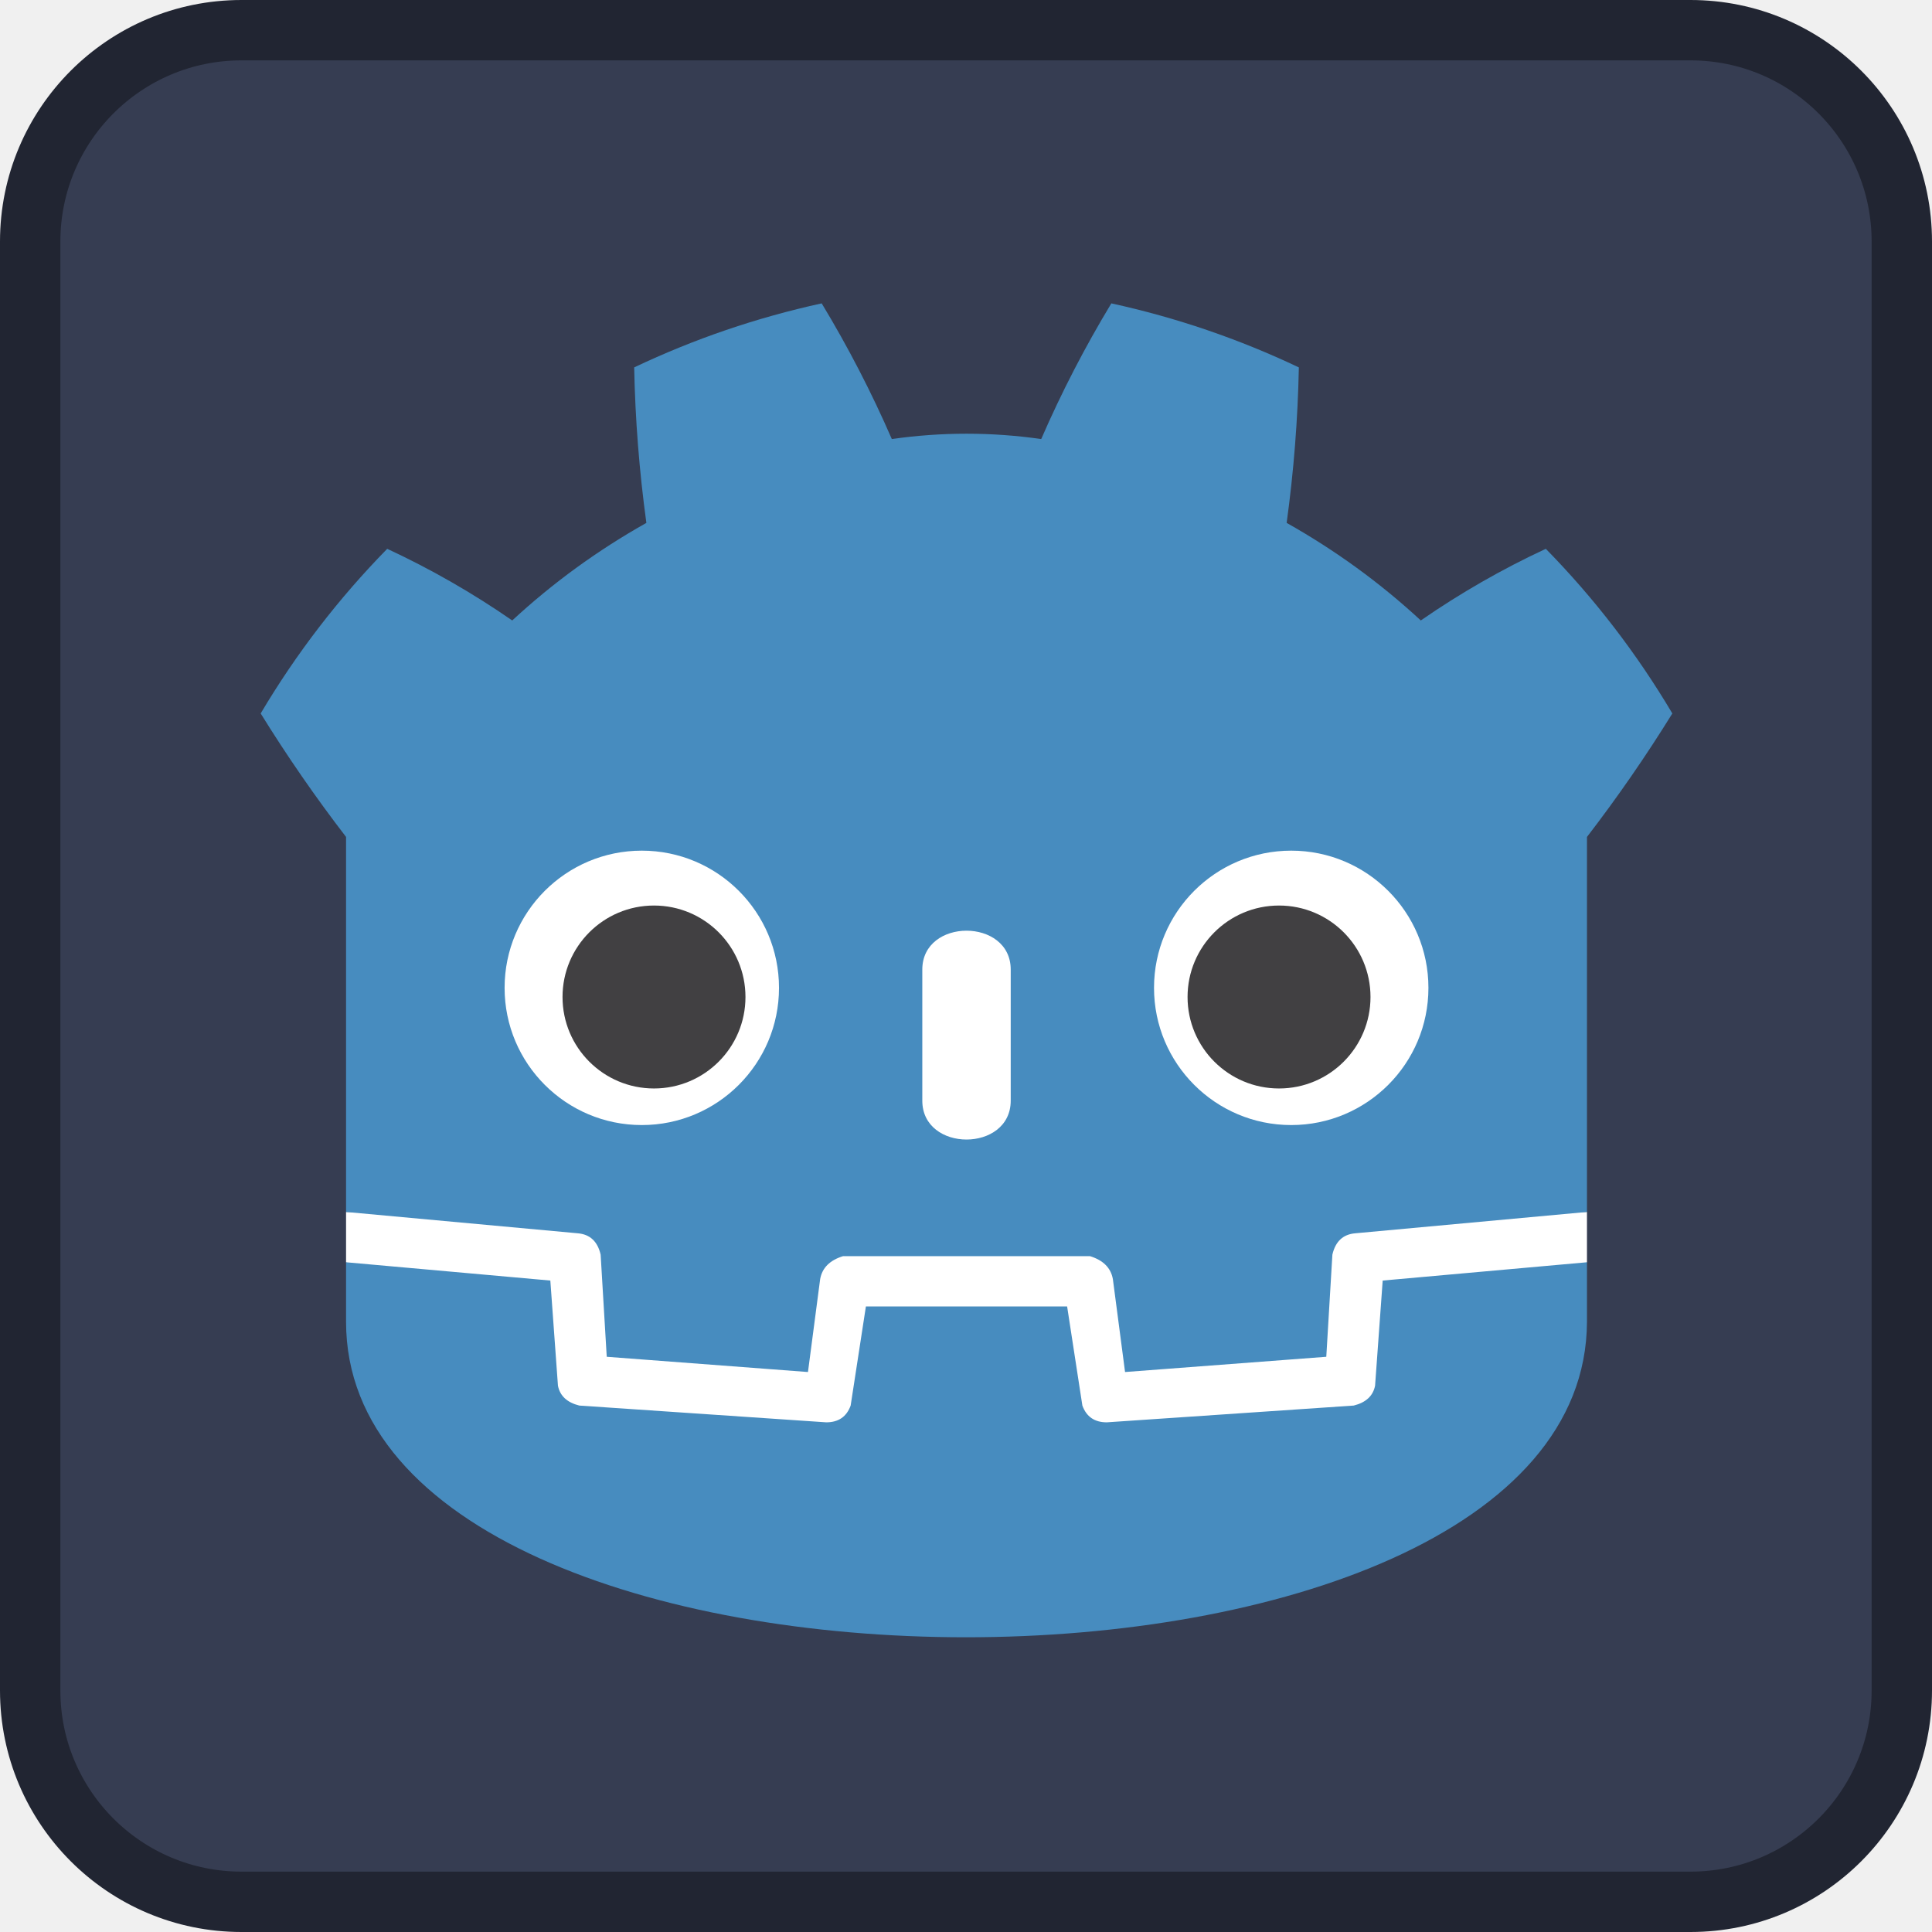
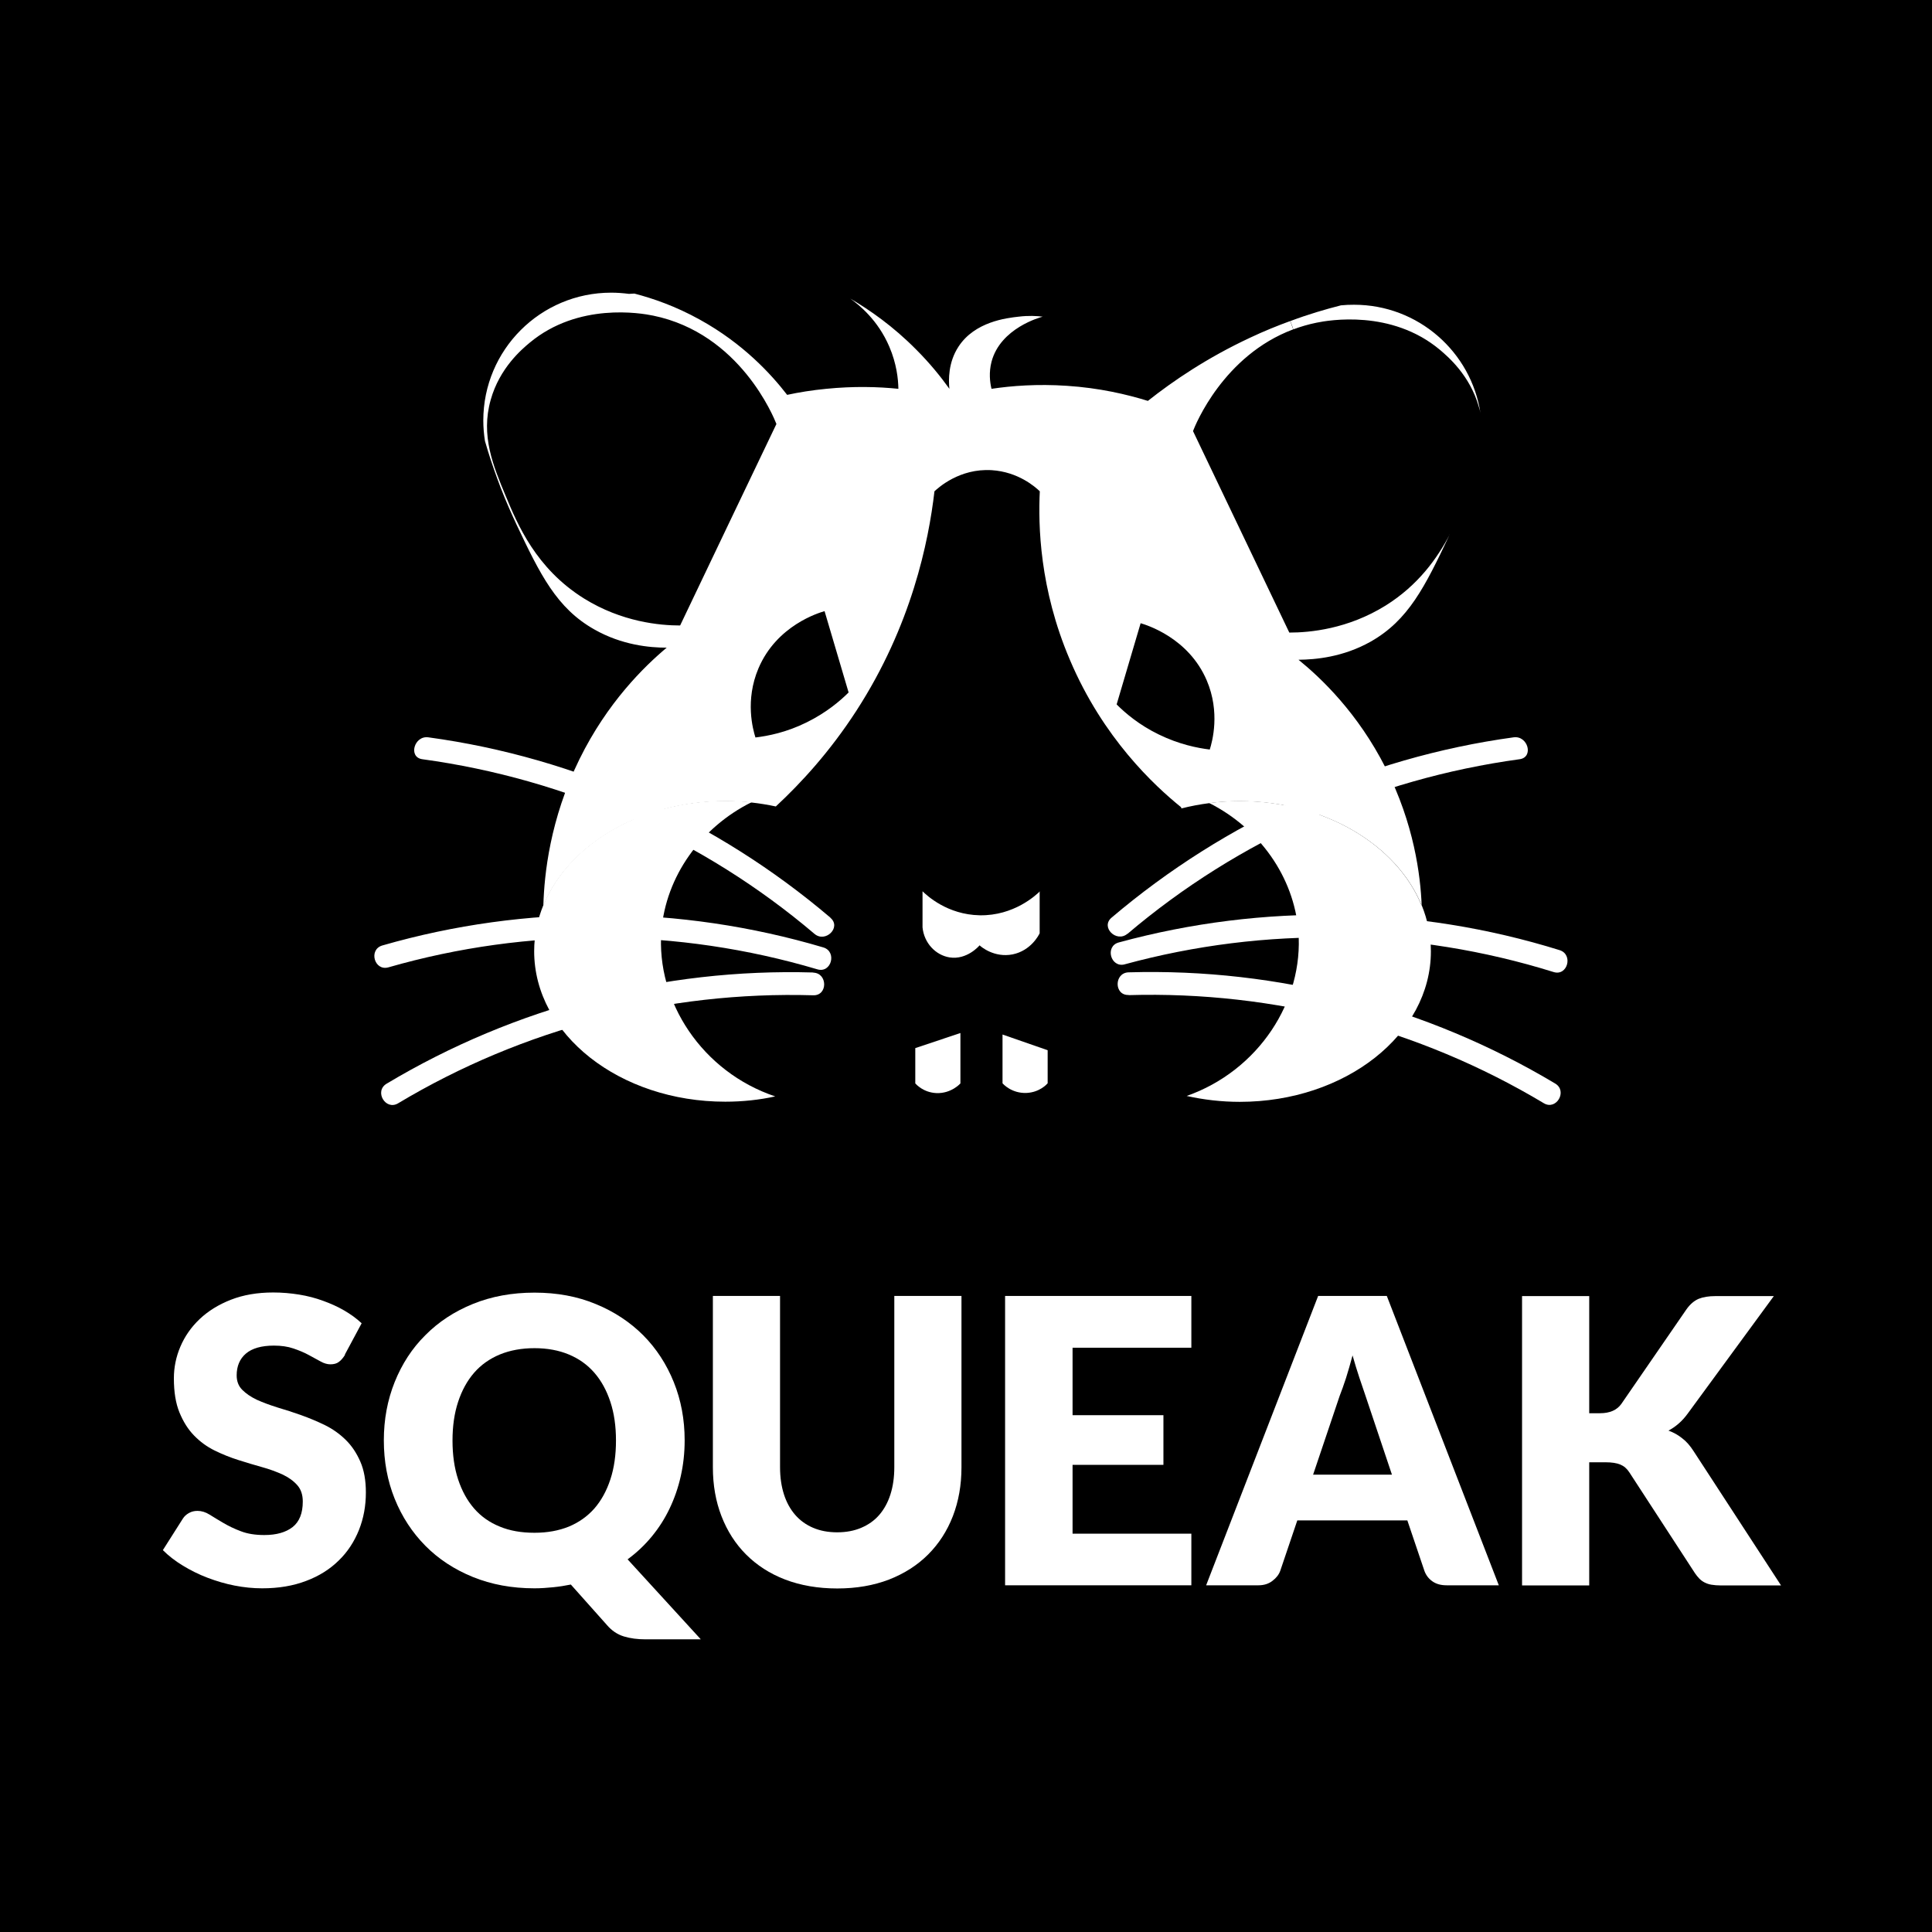
- <svg xmlns="http://www.w3.org/2000/svg" width="128" height="128">
-   <rect width="124" height="124" x="2" y="2" fill="#363d52" stroke="#212532" stroke-width="4" rx="14" />
-   <g fill="#fff" transform="translate(12.322 12.322)scale(.101)">
-     <path d="M105 673v33q407 354 814 0v-33z" />
-     <path fill="#478cbf" d="m105 673 152 14q12 1 15 14l4 67 132 10 8-61q2-11 15-15h162q13 4 15 15l8 61 132-10 4-67q3-13 15-14l152-14V427q30-39 56-81-35-59-83-108-43 20-82 47-40-37-88-64 7-51 8-102-59-28-123-42-26 43-46 89-49-7-98 0-20-46-46-89-64 14-123 42 1 51 8 102-48 27-88 64-39-27-82-47-48 49-83 108 26 42 56 81zm0 33v39c0 276 813 276 814 0v-39l-134 12-5 69q-2 10-14 13l-162 11q-12 0-16-11l-10-65H446l-10 65q-4 11-16 11l-162-11q-12-3-14-13l-5-69z" />
-     <path d="M483 600c0 34 58 34 58 0v-86c0-34-58-34-58 0z" />
-     <circle cx="725" cy="526" r="90" />
-     <circle cx="299" cy="526" r="90" />
+ <svg xmlns="http://www.w3.org/2000/svg" id="Capa_1" version="1.1" viewBox="0 0 128 128">
+   <defs>
+     <style>
+       .st0 {
+         fill: #fff;
+       }
+ 
+       .st1 {
+         fill: none;
+       }
+     </style>
+   </defs>
+   <rect width="128" height="128" />
+   <g>
+     <path class="st0" d="M22.86,89.76c-.13.21-.27.37-.41.47-.14.11-.33.16-.56.16-.2,0-.42-.06-.65-.19-.23-.13-.5-.27-.79-.43-.29-.16-.63-.3-1.01-.43s-.81-.19-1.29-.19c-.83,0-1.45.18-1.86.53s-.61.84-.61,1.44c0,.39.12.71.37.96.25.25.57.47.97.66.4.18.86.35,1.37.51.51.15,1.04.32,1.57.51.53.19,1.06.41,1.57.66.51.25.97.58,1.37.97.4.39.72.87.97,1.44.25.57.37,1.25.37,2.05,0,.89-.15,1.71-.46,2.49-.31.77-.75,1.45-1.34,2.02-.58.57-1.3,1.03-2.16,1.35-.86.33-1.83.49-2.91.49-.6,0-1.2-.06-1.82-.18-.62-.12-1.22-.3-1.8-.52-.58-.22-1.12-.49-1.63-.8-.51-.31-.95-.65-1.33-1.03l1.32-2.08c.1-.16.23-.28.41-.38.18-.1.36-.14.57-.14.26,0,.53.08.8.25.27.17.57.35.91.55.34.2.73.39,1.16.55.44.17.96.25,1.55.25.81,0,1.43-.18,1.88-.53.45-.36.67-.92.67-1.69,0-.45-.12-.81-.37-1.09-.25-.28-.57-.51-.97-.7-.4-.18-.85-.35-1.36-.49-.51-.14-1.03-.3-1.57-.47-.54-.17-1.06-.38-1.57-.63-.51-.25-.96-.58-1.36-.99-.4-.41-.72-.92-.97-1.53-.25-.61-.37-1.36-.37-2.26,0-.72.14-1.42.43-2.1.29-.68.71-1.29,1.28-1.83.56-.53,1.25-.96,2.07-1.28.82-.32,1.75-.48,2.8-.48.59,0,1.16.05,1.72.14.56.09,1.09.23,1.58.41.5.18.97.39,1.4.64s.82.53,1.16.85l-1.11,2.07Z" />
+     <path class="st0" d="M45.36,95.44c0,.82-.09,1.62-.26,2.37-.17.76-.42,1.47-.74,2.14-.32.67-.71,1.28-1.18,1.85-.47.57-1,1.07-1.6,1.51l4.85,5.3h-3.66c-.53,0-1-.06-1.43-.19-.43-.13-.81-.38-1.14-.77l-2.38-2.67c-.39.08-.78.14-1.18.18-.4.04-.81.07-1.23.07-1.49,0-2.85-.25-4.08-.75s-2.28-1.19-3.15-2.07c-.87-.88-1.55-1.92-2.03-3.11-.48-1.19-.72-2.48-.72-3.87s.24-2.67.72-3.87c.48-1.19,1.15-2.23,2.03-3.1.87-.88,1.92-1.57,3.15-2.07s2.59-.75,4.08-.75,2.85.25,4.07.76c1.22.5,2.27,1.2,3.14,2.07.87.88,1.54,1.91,2.02,3.1.48,1.19.72,2.48.72,3.85ZM40.81,95.44c0-.95-.12-1.8-.37-2.56-.25-.76-.6-1.4-1.06-1.93-.46-.53-1.02-.93-1.69-1.21-.67-.28-1.43-.42-2.28-.42s-1.62.14-2.3.42c-.67.28-1.24.68-1.7,1.21-.46.53-.81,1.17-1.06,1.93-.25.76-.37,1.61-.37,2.56s.12,1.81.37,2.57c.25.76.6,1.4,1.06,1.93.46.53,1.03.93,1.7,1.2.67.28,1.44.41,2.3.41s1.61-.14,2.28-.41c.67-.28,1.23-.68,1.69-1.2.46-.53.81-1.17,1.06-1.93s.37-1.62.37-2.57Z" />
+     <path class="st0" d="M55.46,101.52c.6,0,1.13-.1,1.6-.3s.87-.48,1.19-.85c.32-.37.57-.82.74-1.35.17-.53.26-1.13.26-1.81v-11.35h4.45v11.35c0,1.18-.19,2.25-.57,3.24-.38.98-.93,1.83-1.64,2.54-.71.71-1.57,1.26-2.59,1.66-1.02.39-2.16.59-3.43.59s-2.43-.2-3.45-.59c-1.02-.39-1.88-.95-2.59-1.66-.71-.71-1.25-1.56-1.63-2.54-.38-.98-.57-2.06-.57-3.24v-11.35h4.45v11.34c0,.68.09,1.28.26,1.81.17.53.42.98.74,1.35s.72.66,1.19.86c.47.2,1,.3,1.6.3Z" />
+     <path class="st0" d="M78.93,85.87v3.42h-7.87v4.47h6.02v3.29h-6.02v4.56h7.87v3.42h-12.34v-19.17h12.34Z" />
+     <path class="st0" d="M99.29,105.03h-3.45c-.39,0-.7-.09-.95-.27-.25-.18-.42-.41-.52-.69l-1.13-3.34h-7.29l-1.13,3.34c-.09.25-.26.47-.51.66-.25.2-.57.3-.93.3h-3.47l7.42-19.17h4.55l7.42,19.17ZM86.98,97.7h5.24l-1.76-5.25c-.11-.33-.25-.73-.4-1.18-.15-.45-.3-.94-.45-1.47-.14.54-.29,1.03-.43,1.49-.15.46-.29.85-.42,1.18l-1.76,5.22Z" />
+     <path class="st0" d="M105.29,93.63h.71c.66,0,1.13-.21,1.42-.62l4.31-6.26c.24-.34.51-.57.81-.7.3-.12.67-.18,1.11-.18h3.87l-5.68,7.75c-.2.28-.41.51-.63.7s-.44.34-.67.46c.33.12.64.29.91.51.28.21.53.5.76.86l5.79,8.89h-3.97c-.25,0-.47-.02-.65-.05-.18-.03-.34-.09-.47-.16-.13-.07-.25-.16-.34-.26-.1-.1-.19-.22-.28-.35l-4.34-6.67c-.16-.25-.36-.42-.6-.52-.24-.1-.57-.15-.98-.15h-1.08v8.16h-4.45v-19.17h4.45v7.76Z" />
  </g>
-   <g fill="#414042" transform="translate(12.322 12.322)scale(.101)">
-     <circle cx="307" cy="532" r="60" />
-     <circle cx="717" cy="532" r="60" />
+   <g>
+     <g>
+       <path class="st0" d="M98.09,27.39c-.03-.14-.06-.29-.11-.43-.6-2.11-2.06-3.34-2.59-3.79-3.21-2.68-7.35-1.96-8.17-1.79-.54.11-1.05.26-1.53.44l-.2-.55c1.2-.45,2.33-.78,3.35-1.04.29-.03.58-.04.87-.04,4.25,0,7.77,3.13,8.38,7.21Z" />
+       <path class="st0" d="M96.05,35.4s-.04.09-.06.13c-1.57,3.31-2.67,5.56-5.18,6.98-1.83,1.03-3.66,1.19-4.78,1.2,1.49,1.21,3.93,3.52,5.78,7.18,1.88,3.71,2.3,7.11,2.38,9.1-1.64-4.01-6.41-6.91-12.05-6.91-.69,0-1.36.04-2.02.13-.63.08-1.25.2-1.85.35l-.02-.08c-1.78-1.44-5.17-4.58-7.37-9.77-2.01-4.71-2.1-8.91-1.99-11.16-.3-.29-1.43-1.29-3.19-1.4-2.13-.13-3.54,1.17-3.79,1.4-.39,3.35-1.52,8.9-5.18,14.55-1.75,2.7-3.66,4.78-5.33,6.33-.52-.11-1.05-.2-1.6-.26h0c-.57-.06-1.15-.09-1.74-.09-5.62,0-10.39,2.89-12.04,6.88h-.02c.06-2.02.43-5.67,2.39-9.66,1.85-3.76,4.29-6.14,5.78-7.39-1.13,0-2.96-.17-4.78-1.2-2.51-1.41-3.61-3.66-5.18-6.98-.32-.69-.68-1.49-1.04-2.42-.07-.19-.15-.39-.22-.59,0,0,0,0,0,0-.28-.76-.56-1.59-.82-2.5-.07-.44-.11-.9-.11-1.36,0-4.68,3.79-8.47,8.47-8.47.4,0,.79.03,1.18.08l.36-.02c1.23.32,2.74.84,4.34,1.73,2.88,1.59,4.73,3.62,5.78,4.98.79-.17,1.66-.31,2.59-.4,1.81-.18,3.42-.14,4.78,0-.01-.66-.12-1.67-.6-2.79-.75-1.76-1.99-2.76-2.59-3.19,1.28.75,2.84,1.83,4.38,3.39.89.89,1.61,1.78,2.19,2.59-.06-.6-.08-1.75.6-2.79,1.08-1.66,3.18-1.9,3.99-1.99.65-.08,1.2-.05,1.59,0-.15.04-2.8.75-3.39,2.99-.18.7-.11,1.34,0,1.79,1.34-.2,3.04-.33,4.98-.2,2.17.14,3.99.57,5.38,1,1.68-1.33,3.93-2.86,6.78-4.19.91-.43,1.8-.79,2.65-1.1l.2.55c-4.63,1.73-6.49,6.34-6.64,6.74,2.13,4.45,4.25,8.9,6.38,13.35,1.36,0,3.87-.23,6.38-1.79,2.16-1.35,3.42-3.13,4.25-4.71ZM80.15,49.66c.17-.54.7-2.47-.2-4.58-1.21-2.84-4.01-3.68-4.38-3.79-.53,1.79-1.06,3.59-1.59,5.38.57.57,1.49,1.36,2.79,1.99,1.35.66,2.57.9,3.39,1ZM56.22,45.87c-.53-1.79-1.06-3.59-1.59-5.38-.38.11-3.17.94-4.38,3.79-.9,2.12-.37,4.04-.2,4.58.82-.1,2.04-.33,3.39-1,1.3-.64,2.22-1.42,2.79-1.99ZM45.06,41.44c2.12-4.45,4.25-8.9,6.38-13.35-.17-.43-2.41-6-8.17-7.18-.82-.17-4.96-.88-8.17,1.79-.53.44-2,1.68-2.59,3.79-.67,2.37.16,4.37,1,6.38.77,1.85,1.99,4.79,5.18,6.78,2.51,1.56,5.02,1.79,6.38,1.79Z" />
+       <path class="st0" d="M94.19,59.97c.39.96.61,1.99.61,3.06,0,5.5-5.67,9.97-12.66,9.97-1.22,0-2.4-.14-3.52-.39,4.75-1.67,7.77-6.28,7.4-10.92-.29-3.59-2.58-6.81-5.91-8.49.66-.08,1.33-.13,2.02-.13,5.64,0,10.41,2.9,12.05,6.91Z" />
+       <path class="st0" d="M69.41,69.58v2.19c-.05.06-.53.6-1.4.64-.99.04-1.56-.6-1.59-.64v-3.23l2.99,1.04Z" />
+       <path class="st0" d="M68.88,59.04v2.79c-.05.11-.57,1.15-1.79,1.4-1.22.24-2.1-.51-2.19-.6-.03.04-.84.98-1.99.8-.93-.15-1.69-.96-1.79-1.99v-2.39c.29.28,1.64,1.55,3.79,1.59,2.27.04,3.73-1.34,3.99-1.59Z" />
+       <path class="st0" d="M63.63,68.44v3.34s-.6.68-1.59.64c-.87-.04-1.34-.58-1.4-.64v-2.34c1-.33,1.99-.67,2.99-1Z" />
+       <path class="st0" d="M48.05,53.06c.59,0,1.17.03,1.74.09-3.36,1.67-5.68,4.92-5.97,8.53-.37,4.68,2.71,9.34,7.54,10.96-1.05.23-2.16.35-3.31.35-6.99,0-12.66-4.46-12.66-9.97,0-1.08.22-2.11.62-3.08,1.65-4,6.41-6.88,12.04-6.88Z" />
+     </g>
+     <path class="st1" d="M50.85,72.43c2.75,1.29,8.34,3.45,15.64,3.13,5.69-.25,10.09-1.92,12.67-3.13" />
+     <path class="st0" d="M74.7,61.87c7.37-6.26,16.4-10.26,25.98-11.57.95-.13.55-1.58-.4-1.45-9.84,1.35-19.08,5.53-26.64,11.95-.74.63.33,1.68,1.06,1.06h0Z" />
+     <path class="st0" d="M74.51,63.89c9.33-2.54,19.18-2.37,28.42.51.92.29,1.32-1.16.4-1.45-9.48-2.95-19.64-3.12-29.21-.51-.93.25-.54,1.7.4,1.45h0Z" />
+     <path class="st0" d="M74.77,65.93c9.67-.28,19.21,2.19,27.51,7.16.83.5,1.59-.8.76-1.3-8.51-5.09-18.35-7.66-28.27-7.37-.96.03-.97,1.53,0,1.5h0Z" />
+     <path class="st0" d="M55.02,60.8c-7.56-6.43-16.8-10.61-26.64-11.95-.94-.13-1.35,1.32-.4,1.45,9.58,1.31,18.61,5.31,25.98,11.57.73.62,1.8-.43,1.06-1.06h0Z" />
+     <path class="st0" d="M54.55,62.77c-9.51-2.82-19.68-2.88-29.22-.13-.93.27-.53,1.71.4,1.45,9.29-2.67,19.15-2.62,28.42.13.93.28,1.32-1.17.4-1.45h0Z" />
+     <path class="st0" d="M53.88,64.43c-9.92-.29-19.75,2.27-28.27,7.37-.83.5-.07,1.79.76,1.3,8.3-4.97,17.84-7.44,27.51-7.16.97.03.96-1.47,0-1.5h0Z" />
+   </g>
+   <g>
+     <path class="st0" d="M1430.97,176.01c-.66,1.06-1.35,1.85-2.08,2.38-.73.53-1.66.79-2.8.79-1.01,0-2.1-.32-3.27-.96-1.17-.64-2.49-1.35-3.96-2.14-1.47-.79-3.16-1.51-5.05-2.14s-4.05-.96-6.47-.96c-4.18,0-7.29.89-9.34,2.67s-3.07,4.19-3.07,7.23c0,1.94.62,3.54,1.85,4.82,1.23,1.28,2.85,2.38,4.85,3.3,2,.92,4.29,1.77,6.86,2.54,2.57.77,5.2,1.63,7.89,2.57,2.68.95,5.31,2.06,7.89,3.33,2.57,1.28,4.86,2.9,6.86,4.88,2,1.98,3.62,4.39,4.85,7.23,1.23,2.84,1.85,6.26,1.85,10.26,0,4.44-.77,8.6-2.31,12.47-1.54,3.87-3.77,7.25-6.7,10.13-2.93,2.88-6.53,5.15-10.82,6.8-4.29,1.65-9.16,2.48-14.62,2.48-2.99,0-6.04-.31-9.14-.92-3.1-.62-6.11-1.48-9.01-2.61-2.9-1.12-5.63-2.45-8.18-3.99-2.55-1.54-4.77-3.26-6.67-5.15l6.6-10.43c.48-.79,1.17-1.43,2.05-1.91.88-.48,1.83-.73,2.84-.73,1.32,0,2.65.42,3.99,1.25,1.34.84,2.86,1.76,4.55,2.77,1.69,1.01,3.64,1.94,5.84,2.77,2.2.84,4.8,1.25,7.79,1.25,4.05,0,7.19-.89,9.44-2.67,2.24-1.78,3.37-4.61,3.37-8.48,0-2.24-.62-4.07-1.85-5.48-1.23-1.41-2.85-2.57-4.85-3.5-2-.92-4.28-1.74-6.83-2.44-2.55-.7-5.17-1.48-7.85-2.34-2.68-.86-5.3-1.91-7.85-3.17-2.55-1.25-4.83-2.9-6.83-4.95-2-2.04-3.62-4.6-4.85-7.66-1.23-3.06-1.85-6.83-1.85-11.32,0-3.61.73-7.13,2.18-10.56,1.45-3.43,3.59-6.49,6.4-9.17,2.82-2.68,6.27-4.83,10.36-6.43,4.09-1.61,8.78-2.41,14.06-2.41,2.95,0,5.82.23,8.61.69,2.79.46,5.44,1.14,7.95,2.05,2.51.9,4.85,1.98,7.03,3.23s4.12,2.67,5.84,4.26l-5.54,10.36Z" />
+     <path class="st0" d="M1543.83,204.53c0,4.14-.43,8.11-1.29,11.91-.86,3.81-2.09,7.38-3.7,10.72-1.61,3.34-3.59,6.45-5.94,9.31-2.35,2.86-5.03,5.39-8.02,7.59l24.35,26.6h-18.35c-2.64,0-5.04-.32-7.19-.96-2.16-.64-4.07-1.93-5.74-3.86l-11.95-13.4c-1.94.4-3.91.7-5.91.92-2,.22-4.06.33-6.17.33-7.48,0-14.3-1.25-20.46-3.76s-11.43-5.97-15.81-10.39c-4.38-4.42-7.77-9.62-10.16-15.61-2.4-5.98-3.6-12.45-3.6-19.4s1.2-13.42,3.6-19.4c2.4-5.98,5.79-11.18,10.16-15.58,4.38-4.4,9.65-7.85,15.81-10.36s12.98-3.76,20.46-3.76,14.29,1.27,20.43,3.79c6.14,2.53,11.38,6,15.74,10.4,4.36,4.4,7.73,9.59,10.13,15.58,2.4,5.98,3.6,12.43,3.6,19.34ZM1521,204.53c0-4.75-.62-9.03-1.85-12.84-1.23-3.81-3-7.03-5.31-9.67-2.31-2.64-5.14-4.66-8.48-6.07-3.34-1.41-7.15-2.11-11.42-2.11s-8.15.71-11.52,2.11c-3.37,1.41-6.2,3.43-8.51,6.07-2.31,2.64-4.08,5.86-5.31,9.67-1.23,3.81-1.85,8.08-1.85,12.84s.62,9.1,1.85,12.9c1.23,3.81,3,7.03,5.31,9.67,2.31,2.64,5.15,4.65,8.51,6.04,3.37,1.39,7.2,2.08,11.52,2.08s8.07-.69,11.42-2.08c3.34-1.39,6.17-3.4,8.48-6.04,2.31-2.64,4.08-5.86,5.31-9.67s1.85-8.11,1.85-12.9Z" />
+     <path class="st0" d="M1594.52,235.02c2.99,0,5.67-.49,8.02-1.48s4.34-2.41,5.97-4.26c1.63-1.85,2.87-4.1,3.73-6.76.86-2.66,1.29-5.69,1.29-9.08v-56.96h22.31v56.96c0,5.9-.96,11.31-2.87,16.24-1.91,4.93-4.65,9.17-8.22,12.74-3.56,3.56-7.9,6.34-13,8.32-5.1,1.98-10.85,2.97-17.23,2.97s-12.19-.99-17.29-2.97c-5.1-1.98-9.44-4.75-13-8.32-3.56-3.56-6.29-7.81-8.18-12.74-1.89-4.93-2.84-10.34-2.84-16.24v-56.96h22.31v56.89c0,3.39.43,6.41,1.29,9.08.86,2.66,2.1,4.93,3.73,6.8s3.62,3.3,5.97,4.29c2.35.99,5.03,1.48,8.02,1.48Z" />
+     <path class="st0" d="M1712.26,156.48v17.16h-39.47v22.44h30.23v16.5h-30.23v22.9h39.47v17.16h-61.91v-96.16h61.91Z" />
+     <path class="st0" d="M1814.43,252.64h-17.29c-1.94,0-3.53-.45-4.79-1.35-1.25-.9-2.12-2.06-2.61-3.46l-5.68-16.76h-36.56l-5.68,16.76c-.44,1.23-1.3,2.34-2.57,3.33-1.28.99-2.84,1.49-4.69,1.49h-17.42l37.22-96.16h22.84l37.22,96.16ZM1752.65,215.88h26.27l-8.84-26.33c-.57-1.67-1.24-3.64-2.01-5.91-.77-2.27-1.53-4.72-2.28-7.36-.71,2.68-1.43,5.17-2.18,7.46-.75,2.29-1.45,4.27-2.11,5.94l-8.84,26.2Z" />
+     <path class="st0" d="M1844.52,195.42h3.56c3.3,0,5.68-1.03,7.13-3.1l21.65-31.42c1.19-1.72,2.54-2.88,4.06-3.5,1.52-.62,3.38-.92,5.58-.92h19.4l-28.51,38.87c-1.01,1.41-2.07,2.57-3.17,3.5s-2.22,1.7-3.37,2.31c1.67.62,3.2,1.46,4.59,2.54,1.39,1.08,2.65,2.52,3.79,4.32l29.04,44.62h-19.93c-1.28,0-2.37-.09-3.27-.26-.9-.17-1.68-.44-2.34-.79-.66-.35-1.23-.78-1.72-1.29-.48-.5-.95-1.09-1.39-1.75l-21.78-33.46c-.79-1.23-1.79-2.1-3-2.61-1.21-.5-2.85-.76-4.92-.76h-5.41v40.92h-22.31v-96.16h22.31v38.94Z" />
+   </g>
+   <g>
+     <g>
+       <path class="st0" d="M1808.38-136.92c-.15-.72-.32-1.44-.53-2.17-2.99-10.59-10.33-16.78-13-19-16.11-13.44-36.87-9.84-41-9-2.71.55-5.26,1.3-7.67,2.2l-1.02-2.74c6.04-2.24,11.7-3.93,16.83-5.24,1.43-.15,2.89-.22,4.36-.22,21.33,0,38.98,15.69,42.03,36.17Z" />
+       <path class="st0" d="M1798.15-96.73c-.1.22-.2.43-.3.64-7.88,16.63-13.41,27.91-26,35-9.17,5.16-18.34,5.99-24,6,7.47,6.08,19.72,17.68,29,36,9.43,18.59,11.52,35.66,11.95,45.67-8.21-20.12-32.17-34.67-60.45-34.67-3.45,0-6.83.22-10.13.64-3.18.39-6.27.98-9.27,1.74l-.1-.38c-8.93-7.24-25.92-23-37-49-10.06-23.64-10.54-44.71-10-56-1.53-1.46-7.19-6.49-16-7-10.67-.63-17.78,5.85-19,7-1.97,16.83-7.63,44.63-26,73-8.78,13.56-18.36,24-26.75,31.76-2.61-.56-5.28-1-8.01-1.29h0c-2.86-.31-5.77-.47-8.73-.47-28.22,0-52.14,14.49-60.4,34.54l-.1-.04c.31-10.08,2.15-28.39,12-48.42,9.29-18.87,21.54-30.82,29-37.08-5.66,0-14.83-.84-24-6-12.59-7.09-18.12-18.37-26-35-1.62-3.44-3.41-7.5-5.21-12.14-.37-.96-.74-1.95-1.12-2.96,0-.01,0-.03-.02-.05-1.4-3.82-2.8-8-4.1-12.53-.36-2.22-.55-4.5-.55-6.82,0-23.48,19.03-42.5,42.5-42.5,2.01,0,3.98.13,5.91.4l1.81-.09c6.17,1.59,13.75,4.23,21.78,8.69,14.43,7.99,23.73,18.16,29,25,3.96-.83,8.31-1.54,13-2,9.06-.9,17.17-.68,24,0-.06-3.31-.6-8.39-3-14-3.76-8.81-9.97-13.86-13-16,6.43,3.75,14.25,9.19,22,17,4.47,4.49,8.09,8.94,11,13-.32-3.03-.41-8.78,3-14,5.43-8.31,15.95-9.53,20-10,3.27-.38,6.04-.23,8,0-.77.19-14.05,3.74-17,15-.92,3.52-.54,6.72,0,9,6.74-1,15.24-1.65,25-1,10.87.72,20.03,2.84,27,5,8.41-6.66,19.71-14.33,34-21,4.59-2.14,9.04-3.98,13.31-5.54l1.02,2.74c-23.25,8.69-32.57,31.82-33.33,33.8,10.67,22.33,21.34,44.66,32,67,6.83-.04,19.43-1.16,32-9,10.85-6.76,17.16-15.7,21.3-23.64ZM1718.38-25.16c.85-2.72,3.52-12.37-1-23-6.08-14.26-20.1-18.46-22-19-2.67,9-5.34,18-8,27,2.86,2.86,7.46,6.8,14,10,6.76,3.32,12.91,4.52,17,5ZM1598.33-44.16c-2.66-9-5.33-18-8-27-1.9.54-15.92,4.74-22,19-4.52,10.63-1.85,20.28-1,23,4.09-.48,10.24-1.68,17-5,6.53-3.2,11.14-7.14,14-10ZM1542.33-66.39c10.66-22.33,21.33-44.66,32-67-.84-2.17-12.1-30.11-41-36-4.13-.84-24.89-4.43-41,9-2.67,2.23-10.01,8.42-13,19-3.36,11.87.8,21.91,5,32,3.84,9.27,9.97,24.01,26,34,12.57,7.84,25.17,8.96,32,9Z" />
+       <path class="st0" d="M1788.8,26.58c1.98,4.83,3.05,9.98,3.05,15.33,0,27.61-28.43,50-63.5,50-6.12,0-12.04-.68-17.64-1.96,23.82-8.37,39-31.53,37.14-54.79-1.44-18.01-12.94-34.19-29.63-42.61,3.3-.42,6.68-.64,10.13-.64,28.28,0,52.24,14.55,60.45,34.67Z" />
+       <path class="st0" d="M1664.5,74.79v10.99c-.27.32-2.64,3.02-7,3.21-4.97.22-7.85-3.03-8-3.21v-16.21c5,1.74,10,3.48,15,5.22Z" />
+       <path class="st0" d="M1661.85,21.91v14c-.27.57-2.87,5.77-9,7-6.12,1.22-10.52-2.58-11-3-.17.21-4.19,4.92-10,4-4.68-.75-8.46-4.84-9-10v-12c1.44,1.4,8.25,7.8,19,8,11.39.2,18.69-6.71,20-8Z" />
+       <path class="st0" d="M1635.5,69.03v16.75c-.15.18-3.03,3.43-8,3.21-4.36-.19-6.73-2.89-7-3.21v-11.75c5-1.67,10-3.34,15-5Z" />
+       <path class="st0" d="M1557.35-8.09c2.96,0,5.87.16,8.73.47-16.85,8.39-28.49,24.66-29.94,42.78-1.87,23.48,13.6,46.86,37.82,55.01-5.29,1.14-10.86,1.74-16.61,1.74-35.07,0-63.5-22.39-63.5-50,0-5.4,1.09-10.59,3.1-15.46,8.26-20.05,32.18-34.54,60.4-34.54Z" />
+     </g>
+     <path class="st1" d="M1571.36,89.05c13.8,6.45,41.87,17.32,78.44,15.69,28.55-1.27,50.62-9.62,63.56-15.69" />
+     <path class="st0" d="M1689.42,34.47c12.68-10.83,26.42-20.4,40.97-28.56,18.83-10.55,39-18.66,59.89-24.09,9.9-2.57,19.95-4.56,30.08-5.92.81-.11,1.49-.61,1.5-1.5,0-.73-.7-1.61-1.5-1.5-19.89,2.67-39.44,7.58-58.18,14.79s-37.25,16.94-54.04,28.58c-7.21,5-14.17,10.37-20.84,16.07-1.47,1.26.66,3.37,2.12,2.12h0Z" />
+     <path class="st0" d="M1689.48,44.07c16.53-4.55,33.5-7.46,50.61-8.61,21.55-1.45,43.28-.14,64.5,3.93,9.68,1.86,19.25,4.29,28.66,7.25,1.85.58,2.64-2.31.8-2.89-18.46-5.81-37.56-9.53-56.86-11.06-20.84-1.66-41.85-.7-62.46,2.74-8.77,1.46-17.47,3.39-26.04,5.75-1.86.51-1.07,3.41.8,2.89h0Z" />
+     <path class="st0" d="M1691.4,54.19c17.33-.54,34.71.63,51.8,3.6,21.23,3.69,41.99,10.09,61.59,19.04,8.84,4.04,17.44,8.58,25.77,13.59,1.66,1,3.17-1.59,1.51-2.59-16.27-9.79-33.62-17.79-51.64-23.77-20.02-6.65-40.86-10.76-61.89-12.31-9.03-.67-18.09-.85-27.14-.56-1.93.06-1.93,3.06,0,3h0Z" />
+     <path class="st0" d="M1590.7,32.34c-12.88-10.99-26.8-20.75-41.57-29.03-19.11-10.71-39.61-18.95-60.81-24.44-10.09-2.61-20.34-4.58-30.67-5.97-.81-.11-1.49.77-1.5,1.5,0,.9.7,1.39,1.5,1.5,19.61,2.63,38.92,7.58,57.38,14.68,18.77,7.22,36.65,16.73,53.17,28.18,7.06,4.89,13.85,10.13,20.38,15.7,1.46,1.25,3.59-.87,2.12-2.12h0Z" />
+     <path class="st0" d="M1589.32,41.17c-16.72-4.6-33.89-7.53-51.19-8.7-21.76-1.48-43.68-.13-65.1,3.95-9.82,1.87-19.53,4.32-29.07,7.32-1.84.58-1.05,3.47.8,2.89,18.28-5.75,37.19-9.47,56.3-10.97,20.6-1.62,41.41-.72,61.79,2.72,8.65,1.46,17.22,3.36,25.67,5.69,1.86.51,2.66-2.38.8-2.89h0Z" />
+     <path class="st0" d="M1586.6,51.19c-17.6-.55-35.24.69-52.6,3.71-21.36,3.72-42.2,10.2-61.94,19.17-8.97,4.08-17.7,8.68-26.14,13.76-1.65.99-.15,3.59,1.51,2.59,16.05-9.66,33.14-17.57,50.92-23.47,19.88-6.6,40.58-10.72,61.47-12.23,8.9-.64,17.84-.81,26.76-.53,1.93.06,1.93-2.94,0-3h0Z" />
  </g>
</svg>
